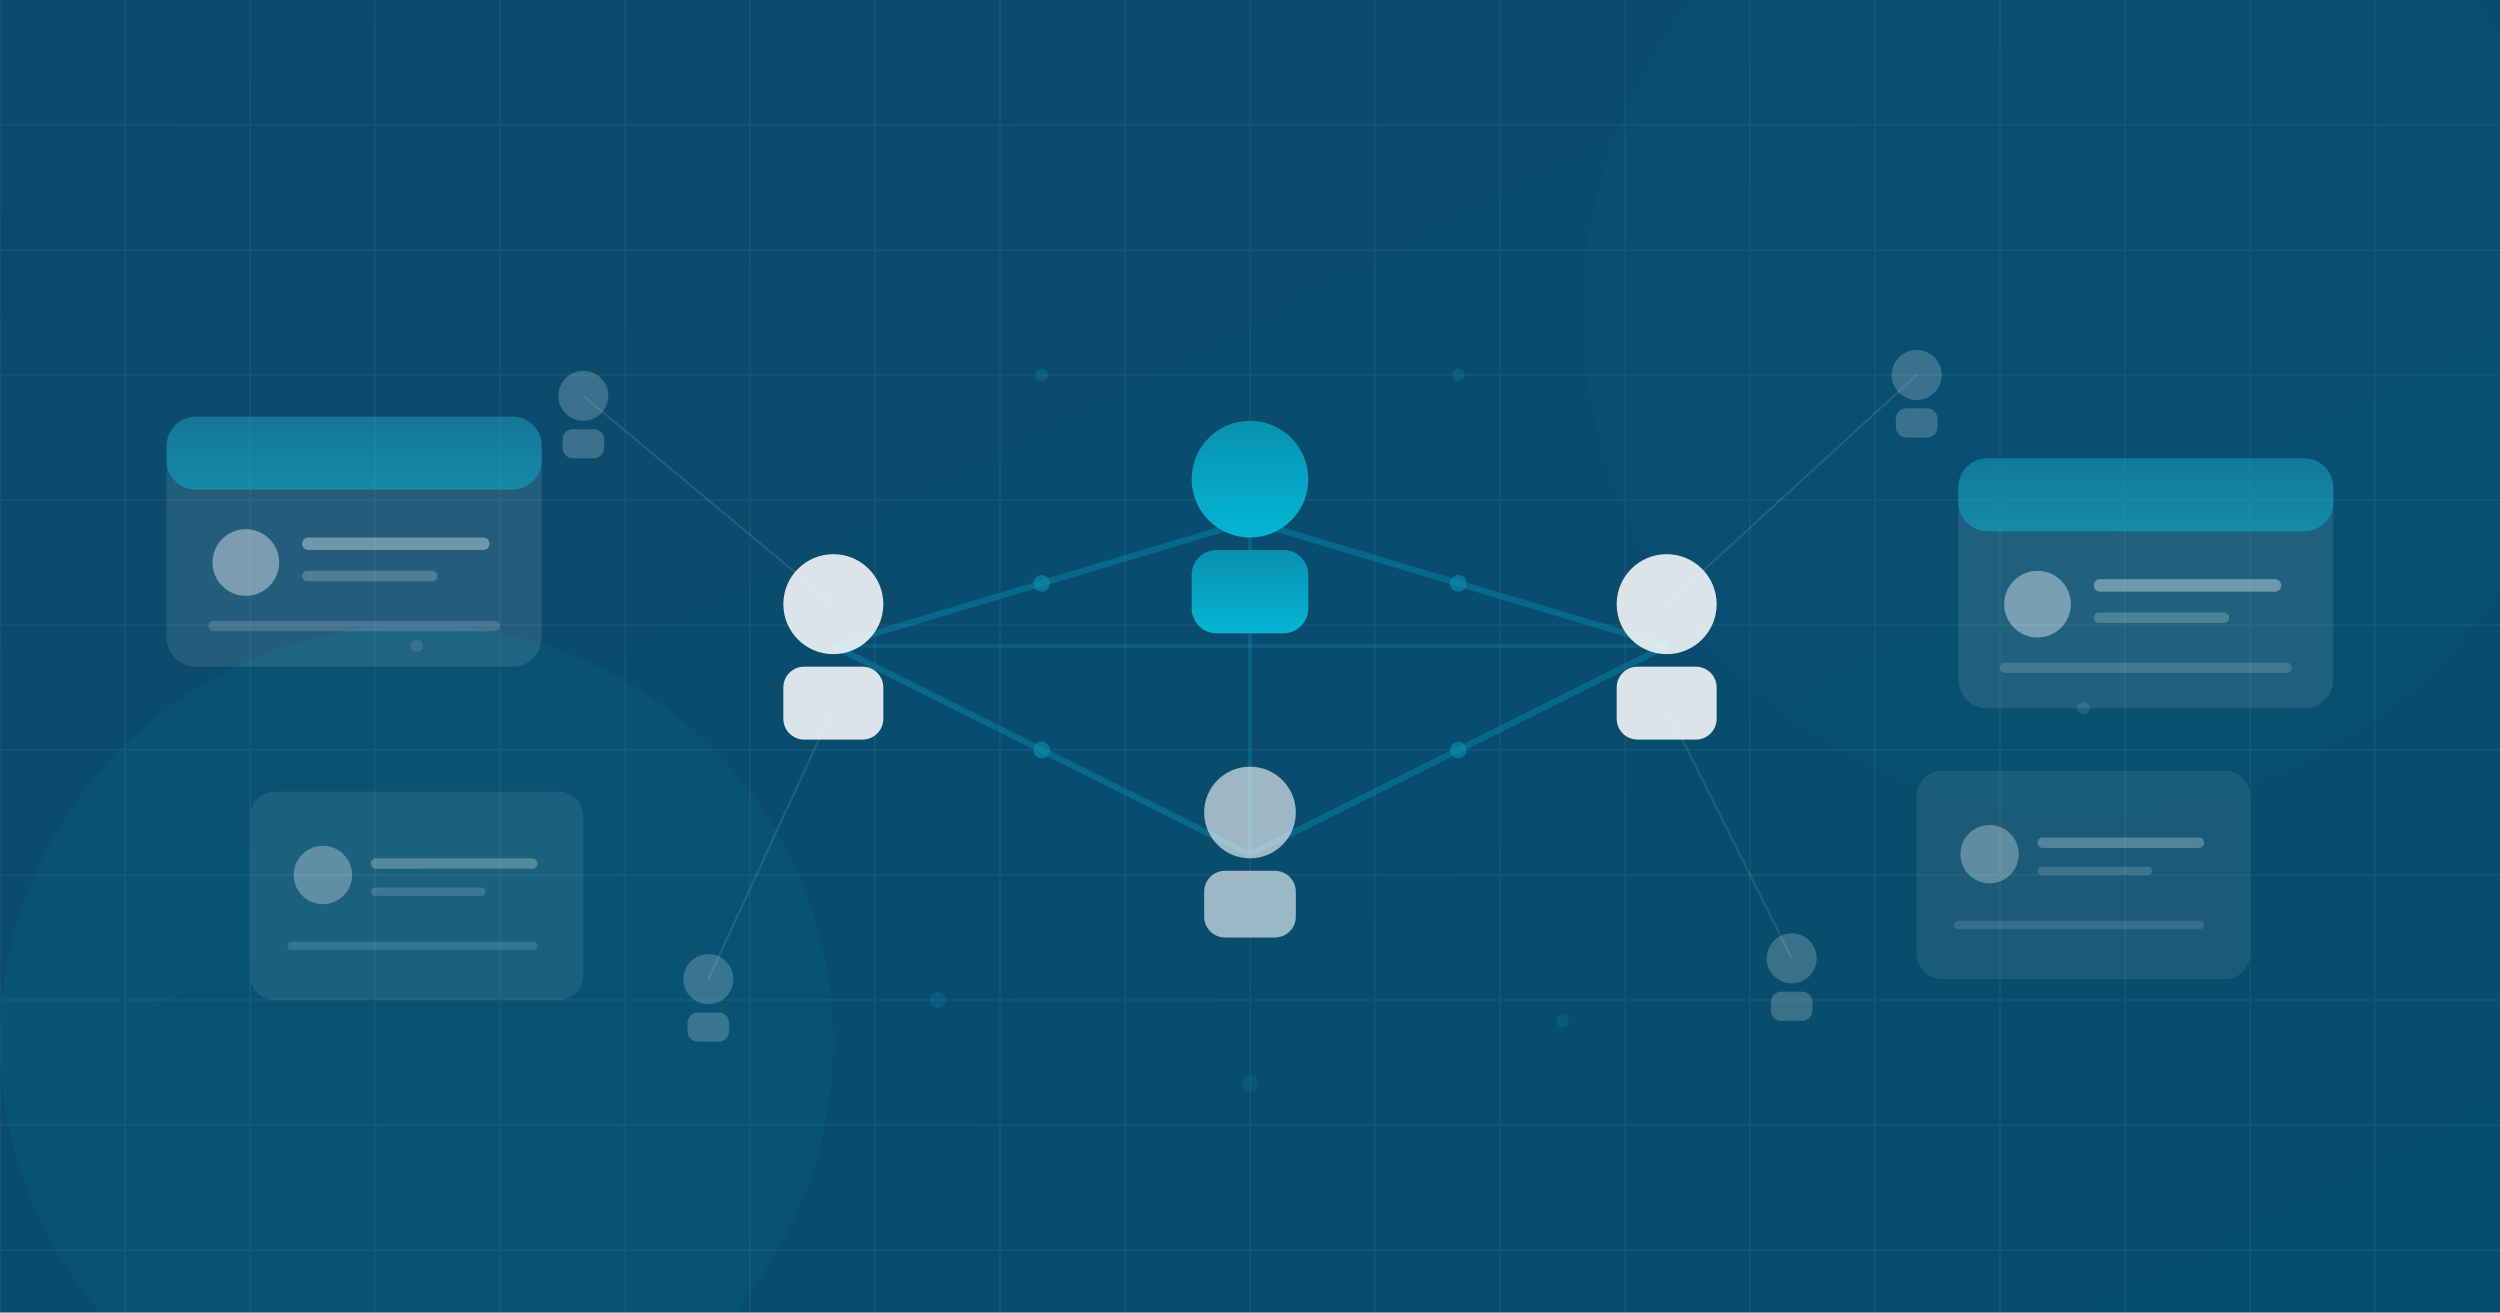
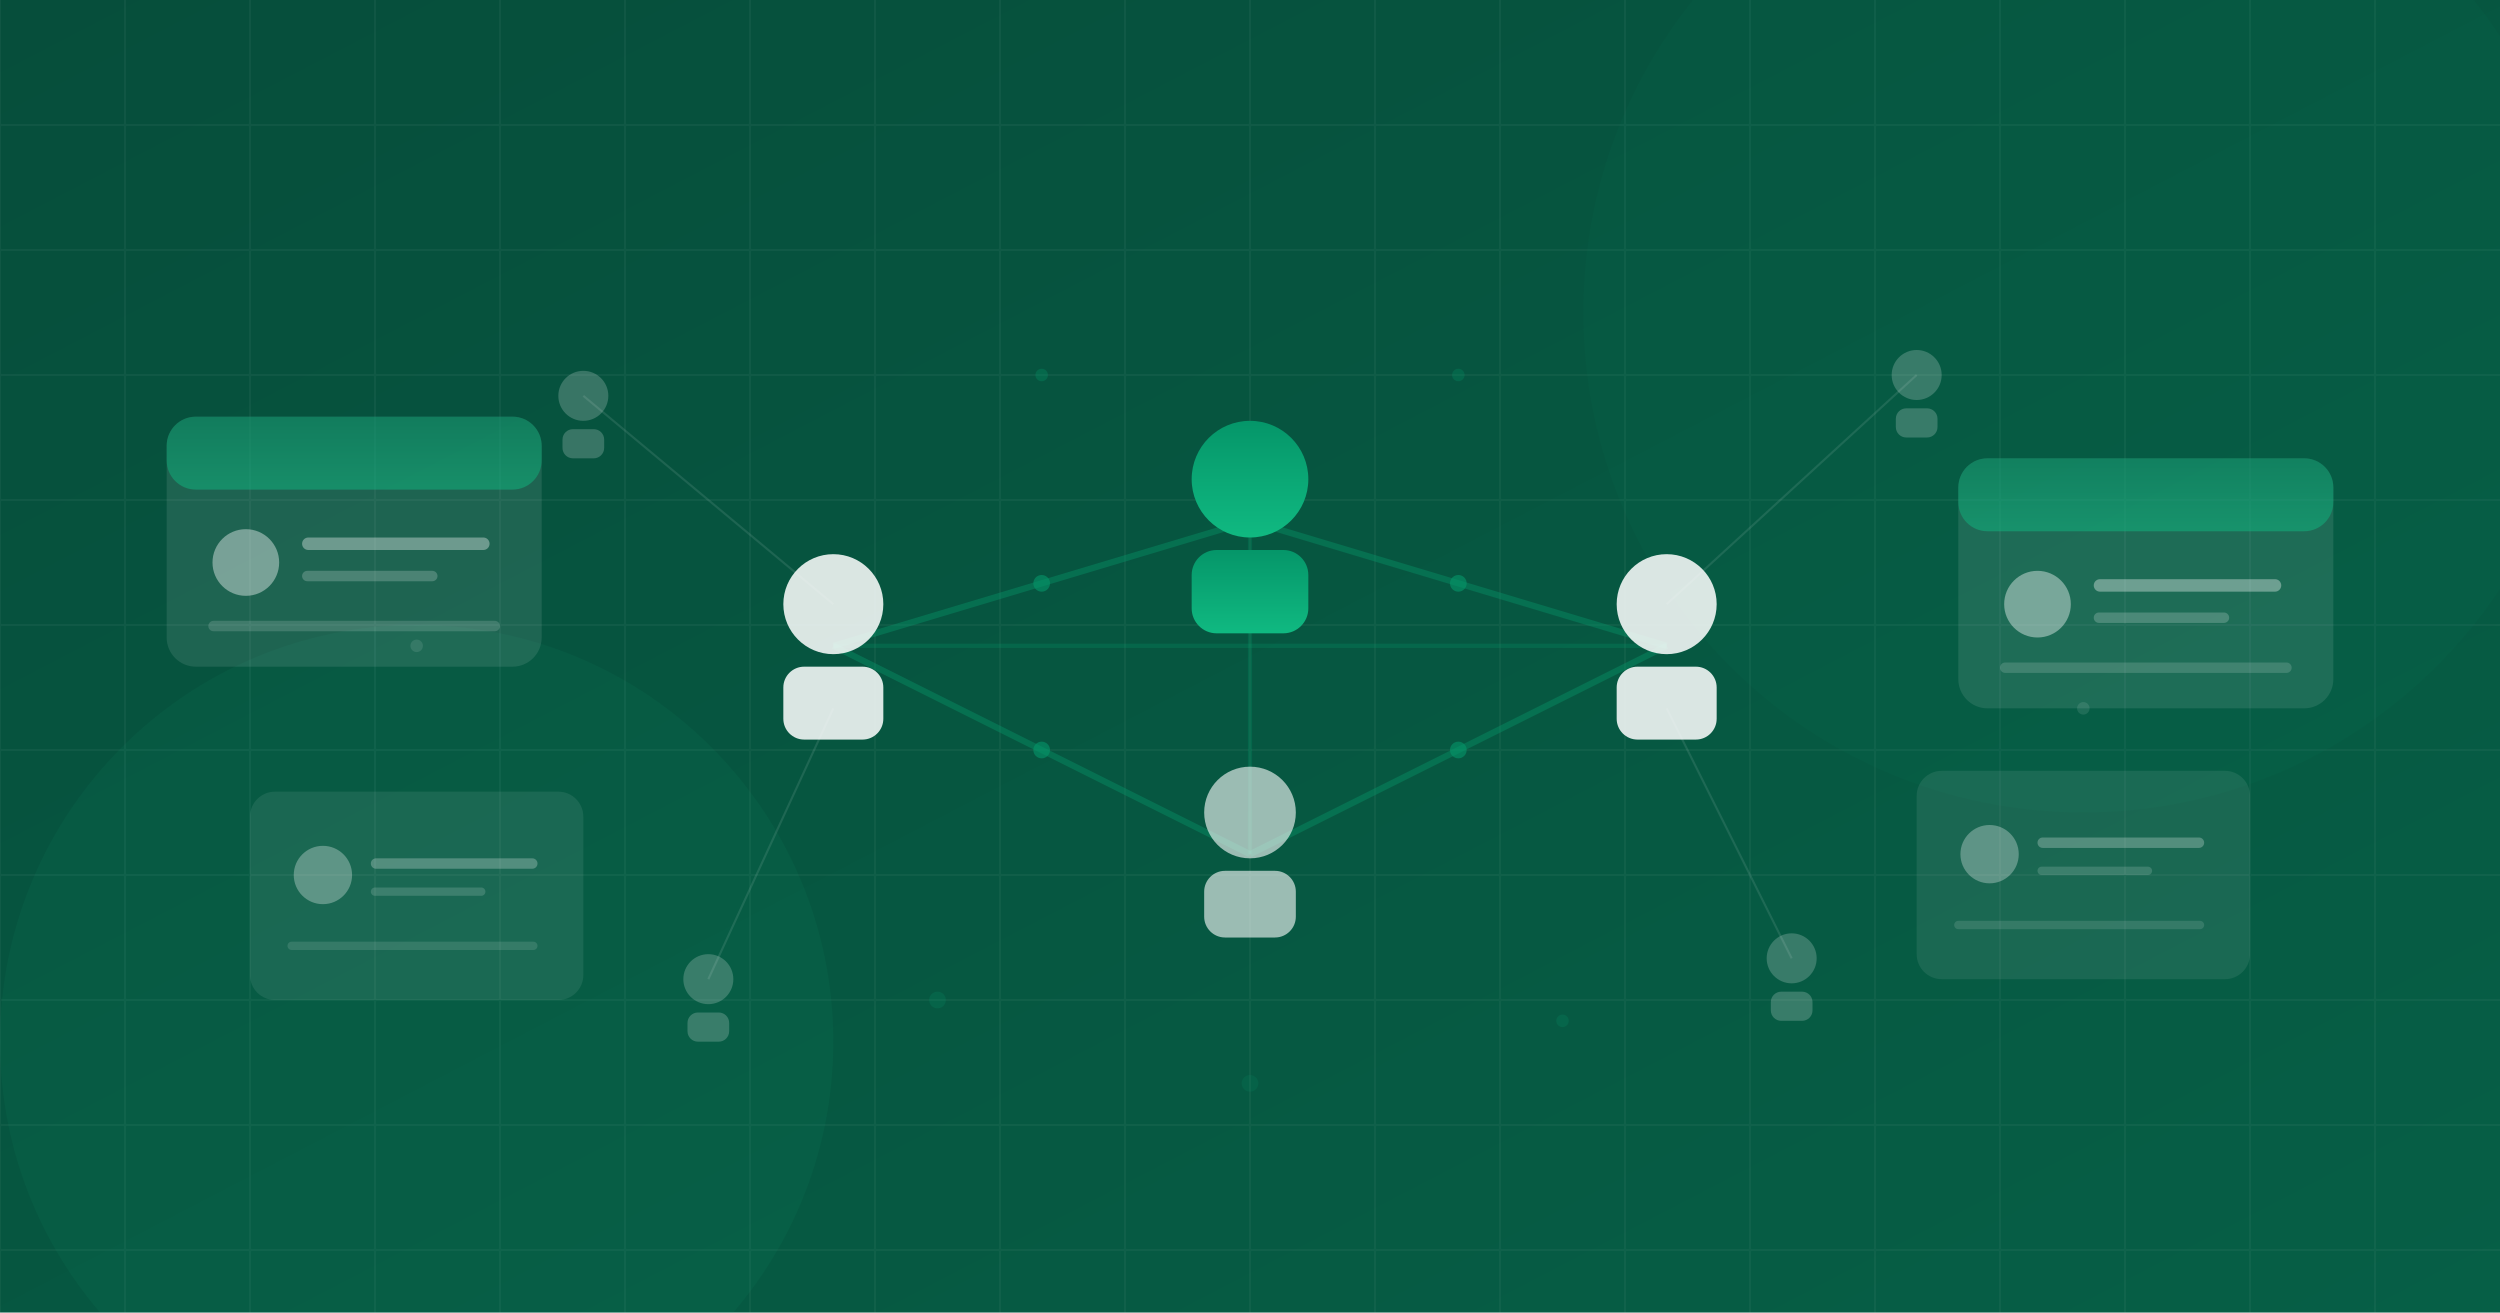
<svg xmlns="http://www.w3.org/2000/svg" viewBox="0 0 1200 630">
  <defs>
    <linearGradient id="bg_crm" x1="0%" y1="0%" x2="100%" y2="100%">
-       <stop offset="0%" style="stop-color:#0c4a6e" />
-       <stop offset="100%" style="stop-color:#064e6e" />
+       <stop offset="0%" style="stop-color:#064E3B" />
+       <stop offset="100%" style="stop-color:#065F46" />
    </linearGradient>
    <linearGradient id="tg_crm" x1="0%" y1="0%" x2="0%" y2="100%">
-       <stop offset="0%" style="stop-color:#0891b2" />
-       <stop offset="100%" style="stop-color:#06b6d4" />
+       <stop offset="0%" style="stop-color:#059669" />
+       <stop offset="100%" style="stop-color:#10B981" />
    </linearGradient>
  </defs>
  <rect width="1200" height="630" fill="url(#bg_crm)" />
  <g opacity="0.04" stroke="#ffffff" stroke-width="1">
    <line x1="0" y1="0" x2="0" y2="630" />
    <line x1="60" y1="0" x2="60" y2="630" />
    <line x1="120" y1="0" x2="120" y2="630" />
    <line x1="180" y1="0" x2="180" y2="630" />
    <line x1="240" y1="0" x2="240" y2="630" />
    <line x1="300" y1="0" x2="300" y2="630" />
    <line x1="360" y1="0" x2="360" y2="630" />
    <line x1="420" y1="0" x2="420" y2="630" />
    <line x1="480" y1="0" x2="480" y2="630" />
    <line x1="540" y1="0" x2="540" y2="630" />
    <line x1="600" y1="0" x2="600" y2="630" />
    <line x1="660" y1="0" x2="660" y2="630" />
    <line x1="720" y1="0" x2="720" y2="630" />
    <line x1="780" y1="0" x2="780" y2="630" />
    <line x1="840" y1="0" x2="840" y2="630" />
    <line x1="900" y1="0" x2="900" y2="630" />
    <line x1="960" y1="0" x2="960" y2="630" />
    <line x1="1020" y1="0" x2="1020" y2="630" />
    <line x1="1080" y1="0" x2="1080" y2="630" />
    <line x1="1140" y1="0" x2="1140" y2="630" />
    <line x1="0" y1="60" x2="1200" y2="60" />
    <line x1="0" y1="120" x2="1200" y2="120" />
    <line x1="0" y1="180" x2="1200" y2="180" />
    <line x1="0" y1="240" x2="1200" y2="240" />
    <line x1="0" y1="300" x2="1200" y2="300" />
    <line x1="0" y1="360" x2="1200" y2="360" />
    <line x1="0" y1="420" x2="1200" y2="420" />
    <line x1="0" y1="480" x2="1200" y2="480" />
    <line x1="0" y1="540" x2="1200" y2="540" />
    <line x1="0" y1="600" x2="1200" y2="600" />
  </g>
-   <circle cx="200" cy="500" r="200" fill="#06b6d4" opacity="0.06" />
-   <circle cx="1000" cy="150" r="240" fill="#0891b2" opacity="0.05" />
-   <line x1="400" y1="310" x2="600" y2="250" stroke="#0891b2" stroke-width="3" opacity="0.4" />
-   <line x1="600" y1="250" x2="800" y2="310" stroke="#0891b2" stroke-width="3" opacity="0.4" />
-   <line x1="400" y1="310" x2="600" y2="410" stroke="#0891b2" stroke-width="3" opacity="0.4" />
-   <line x1="800" y1="310" x2="600" y2="410" stroke="#0891b2" stroke-width="3" opacity="0.4" />
-   <line x1="400" y1="310" x2="800" y2="310" stroke="#0891b2" stroke-width="2" opacity="0.25" />
-   <line x1="600" y1="250" x2="600" y2="410" stroke="#0891b2" stroke-width="2" opacity="0.25" />
-   <circle cx="500" cy="280" r="4" fill="#0891b2" opacity="0.6" />
-   <circle cx="700" cy="280" r="4" fill="#0891b2" opacity="0.6" />
-   <circle cx="500" cy="360" r="4" fill="#0891b2" opacity="0.6" />
-   <circle cx="700" cy="360" r="4" fill="#0891b2" opacity="0.6" />
+   <circle cx="200" cy="500" r="200" fill="#10B981" opacity="0.06" />
+   <circle cx="1000" cy="150" r="240" fill="#059669" opacity="0.05" />
+   <line x1="400" y1="310" x2="600" y2="250" stroke="#059669" stroke-width="3" opacity="0.4" />
+   <line x1="600" y1="250" x2="800" y2="310" stroke="#059669" stroke-width="3" opacity="0.4" />
+   <line x1="400" y1="310" x2="600" y2="410" stroke="#059669" stroke-width="3" opacity="0.4" />
+   <line x1="800" y1="310" x2="600" y2="410" stroke="#059669" stroke-width="3" opacity="0.4" />
+   <line x1="400" y1="310" x2="800" y2="310" stroke="#059669" stroke-width="2" opacity="0.25" />
+   <line x1="600" y1="250" x2="600" y2="410" stroke="#059669" stroke-width="2" opacity="0.25" />
+   <circle cx="500" cy="280" r="4" fill="#059669" opacity="0.6" />
+   <circle cx="700" cy="280" r="4" fill="#059669" opacity="0.6" />
+   <circle cx="500" cy="360" r="4" fill="#059669" opacity="0.6" />
+   <circle cx="700" cy="360" r="4" fill="#059669" opacity="0.6" />
  <circle cx="600" cy="230" r="28" fill="url(#tg_crm)" />
  <rect x="572" y="264" width="56" height="40" rx="12" fill="url(#tg_crm)" />
  <circle cx="400" cy="290" r="24" fill="#ffffff" opacity="0.85" />
  <rect x="376" y="320" width="48" height="35" rx="10" fill="#ffffff" opacity="0.85" />
  <circle cx="800" cy="290" r="24" fill="#ffffff" opacity="0.85" />
  <rect x="776" y="320" width="48" height="35" rx="10" fill="#ffffff" opacity="0.85" />
  <circle cx="600" cy="390" r="22" fill="#ffffff" opacity="0.6" />
  <rect x="578" y="418" width="44" height="32" rx="10" fill="#ffffff" opacity="0.6" />
  <rect x="80" y="200" width="180" height="120" rx="14" fill="#ffffff" opacity="0.1" />
  <rect x="80" y="200" width="180" height="35" rx="14" fill="url(#tg_crm)" opacity="0.5" />
  <circle cx="118" cy="270" r="16" fill="#ffffff" opacity="0.4" />
  <rect x="145" y="258" width="90" height="6" rx="3" fill="#ffffff" opacity="0.35" />
  <rect x="145" y="274" width="65" height="5" rx="2.5" fill="#ffffff" opacity="0.2" />
  <rect x="100" y="298" width="140" height="5" rx="2.5" fill="#ffffff" opacity="0.15" />
  <rect x="940" y="220" width="180" height="120" rx="14" fill="#ffffff" opacity="0.1" />
  <rect x="940" y="220" width="180" height="35" rx="14" fill="url(#tg_crm)" opacity="0.5" />
  <circle cx="978" cy="290" r="16" fill="#ffffff" opacity="0.4" />
  <rect x="1005" y="278" width="90" height="6" rx="3" fill="#ffffff" opacity="0.35" />
  <rect x="1005" y="294" width="65" height="5" rx="2.5" fill="#ffffff" opacity="0.2" />
  <rect x="960" y="318" width="140" height="5" rx="2.5" fill="#ffffff" opacity="0.15" />
  <rect x="120" y="380" width="160" height="100" rx="12" fill="#ffffff" opacity="0.08" />
  <circle cx="155" cy="420" r="14" fill="#ffffff" opacity="0.3" />
  <rect x="178" y="412" width="80" height="5" rx="2.5" fill="#ffffff" opacity="0.25" />
  <rect x="178" y="426" width="55" height="4" rx="2" fill="#ffffff" opacity="0.15" />
  <rect x="138" y="452" width="120" height="4" rx="2" fill="#ffffff" opacity="0.12" />
  <rect x="920" y="370" width="160" height="100" rx="12" fill="#ffffff" opacity="0.08" />
  <circle cx="955" cy="410" r="14" fill="#ffffff" opacity="0.3" />
  <rect x="978" y="402" width="80" height="5" rx="2.5" fill="#ffffff" opacity="0.25" />
  <rect x="978" y="416" width="55" height="4" rx="2" fill="#ffffff" opacity="0.15" />
  <rect x="938" y="442" width="120" height="4" rx="2" fill="#ffffff" opacity="0.12" />
  <circle cx="280" cy="190" r="12" fill="#ffffff" opacity="0.2" />
  <rect x="270" y="206" width="20" height="14" rx="5" fill="#ffffff" opacity="0.2" />
  <line x1="280" y1="190" x2="400" y2="290" stroke="#ffffff" stroke-width="1" opacity="0.1" />
  <circle cx="920" cy="180" r="12" fill="#ffffff" opacity="0.2" />
  <rect x="910" y="196" width="20" height="14" rx="5" fill="#ffffff" opacity="0.2" />
  <line x1="920" y1="180" x2="800" y2="290" stroke="#ffffff" stroke-width="1" opacity="0.1" />
  <circle cx="340" cy="470" r="12" fill="#ffffff" opacity="0.2" />
  <rect x="330" y="486" width="20" height="14" rx="5" fill="#ffffff" opacity="0.2" />
  <line x1="340" y1="470" x2="400" y2="340" stroke="#ffffff" stroke-width="1" opacity="0.1" />
  <circle cx="860" cy="460" r="12" fill="#ffffff" opacity="0.2" />
  <rect x="850" y="476" width="20" height="14" rx="5" fill="#ffffff" opacity="0.2" />
  <line x1="860" y1="460" x2="800" y2="340" stroke="#ffffff" stroke-width="1" opacity="0.1" />
-   <circle cx="500" cy="180" r="3" fill="#0891b2" opacity="0.3" />
-   <circle cx="700" cy="180" r="3" fill="#0891b2" opacity="0.25" />
-   <circle cx="450" cy="480" r="4" fill="#0891b2" opacity="0.2" />
-   <circle cx="750" cy="490" r="3" fill="#0891b2" opacity="0.2" />
-   <circle cx="600" cy="520" r="4" fill="#0891b2" opacity="0.15" />
+   <circle cx="500" cy="180" r="3" fill="#059669" opacity="0.3" />
+   <circle cx="700" cy="180" r="3" fill="#059669" opacity="0.25" />
+   <circle cx="450" cy="480" r="4" fill="#059669" opacity="0.2" />
+   <circle cx="750" cy="490" r="3" fill="#059669" opacity="0.2" />
+   <circle cx="600" cy="520" r="4" fill="#059669" opacity="0.15" />
  <circle cx="200" cy="310" r="3" fill="#ffffff" opacity="0.1" />
  <circle cx="1000" cy="340" r="3" fill="#ffffff" opacity="0.1" />
</svg>
